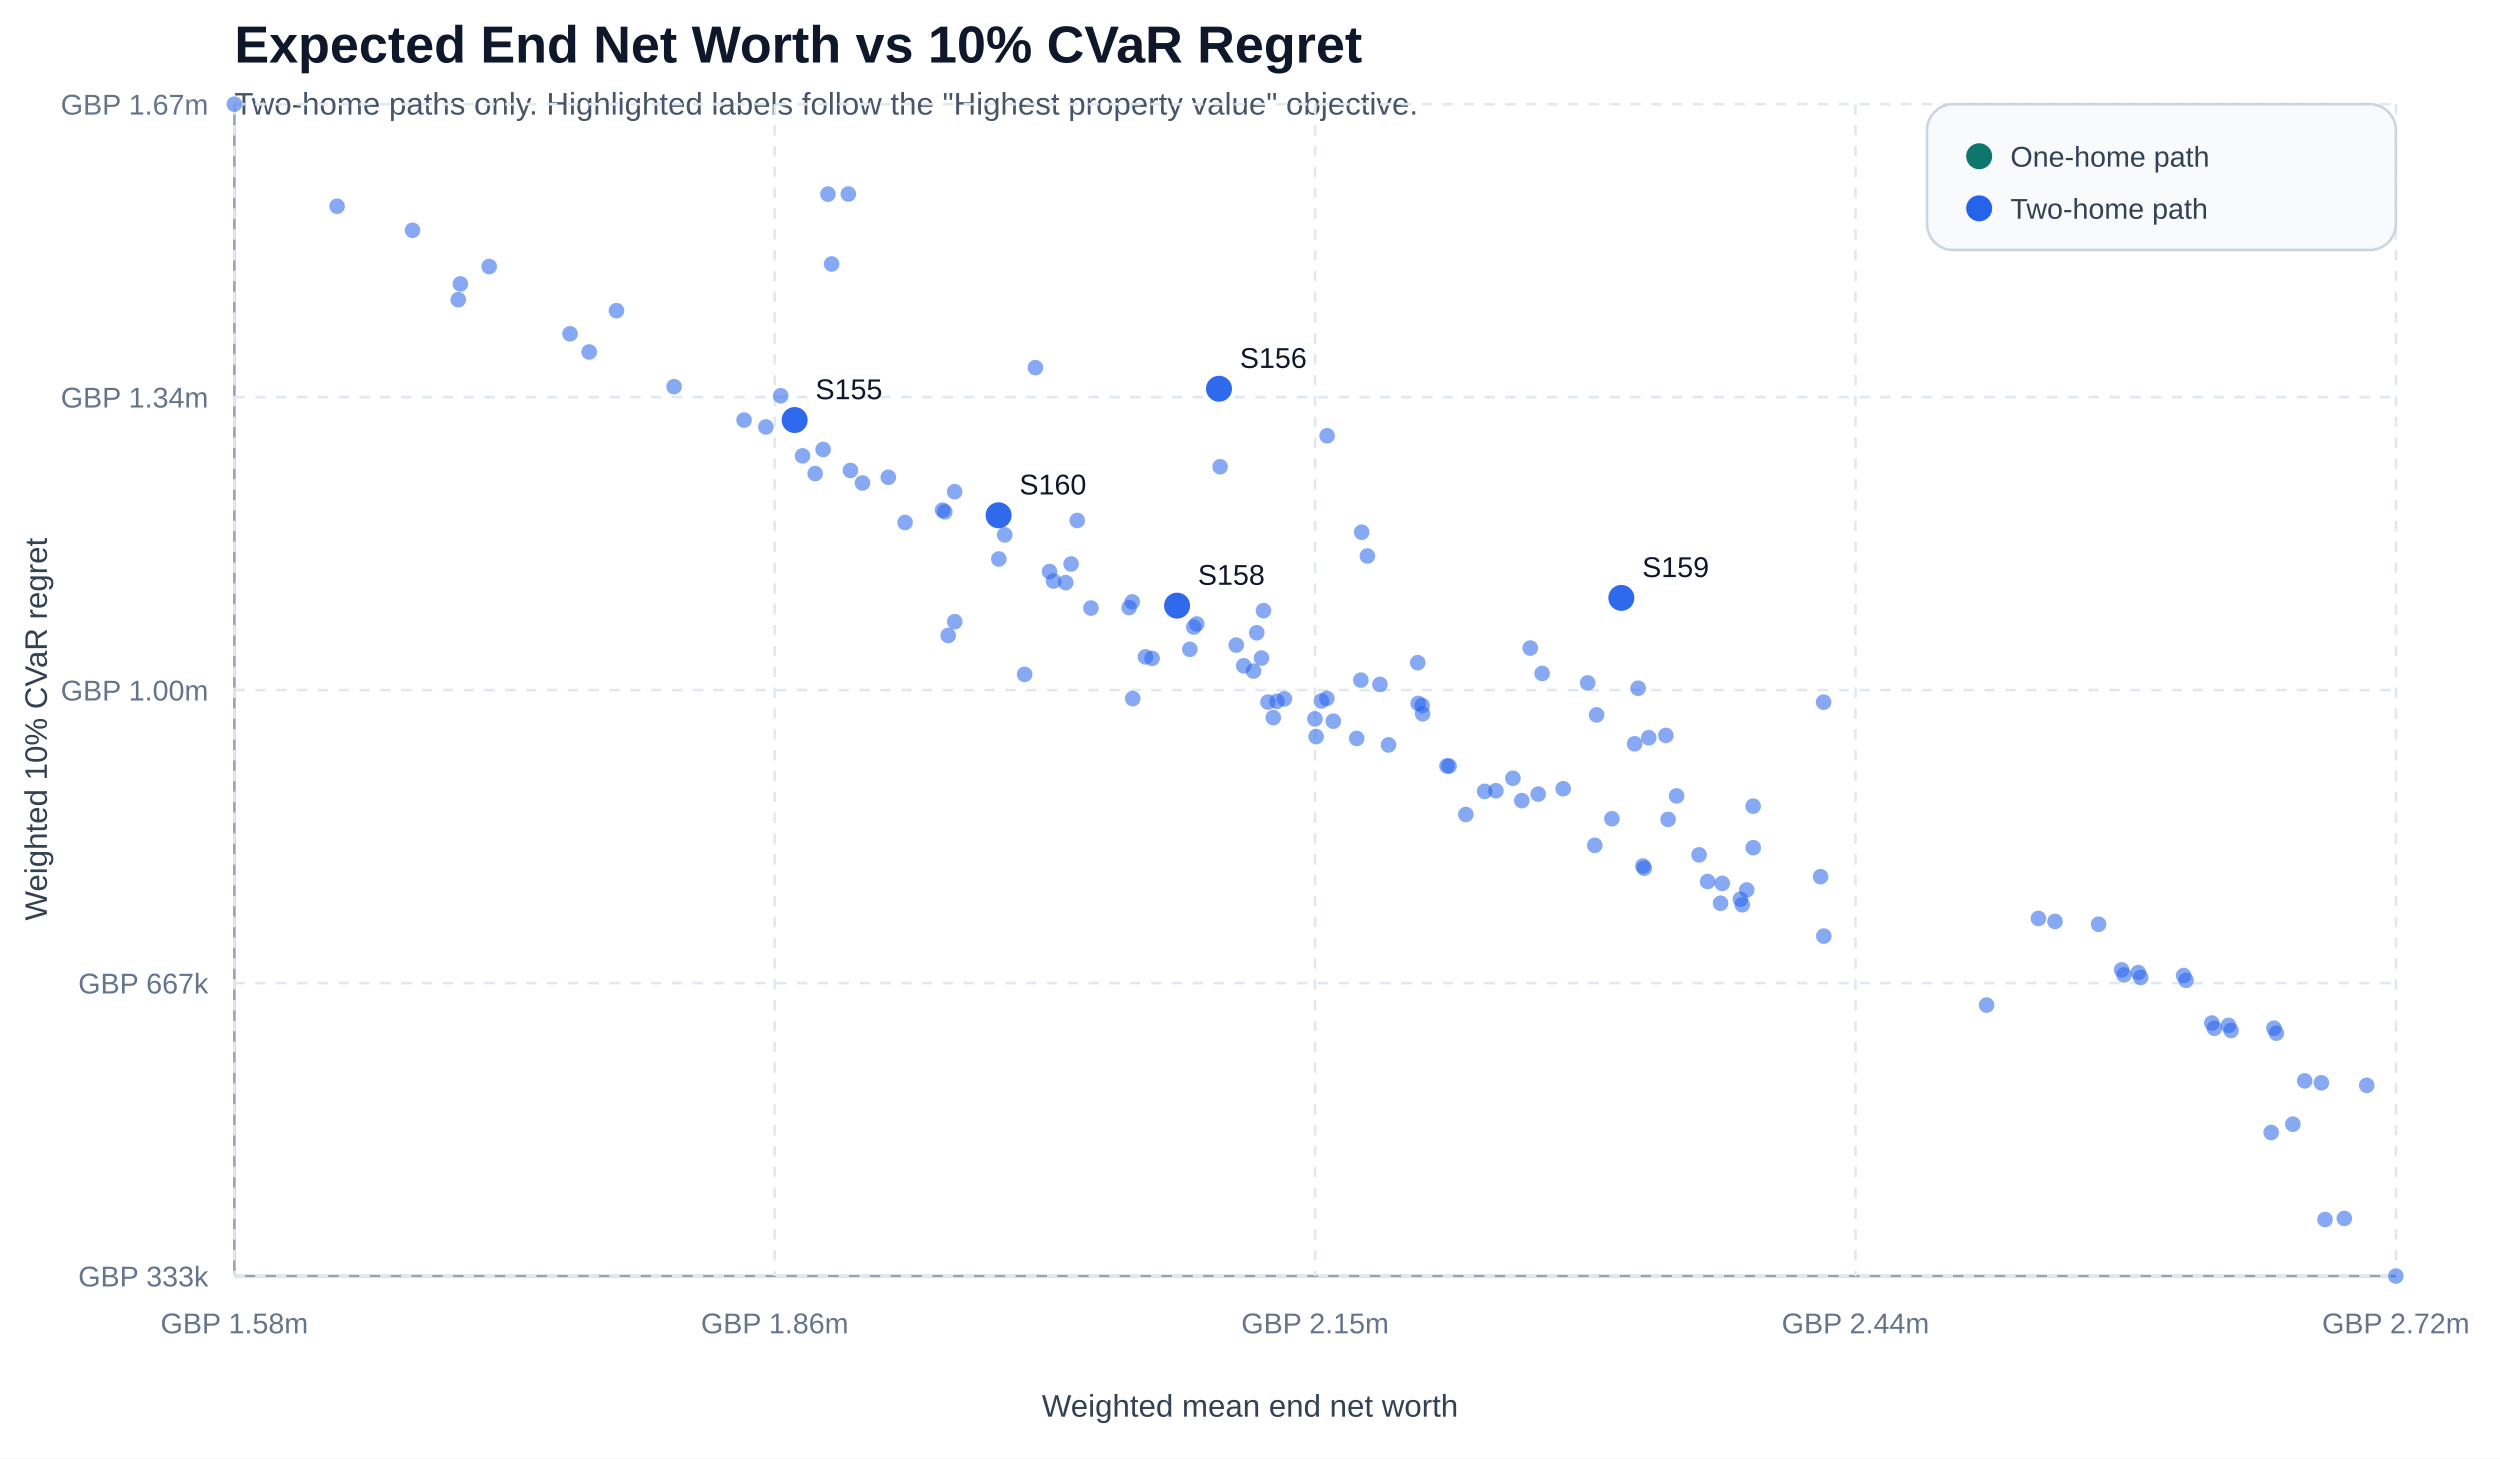
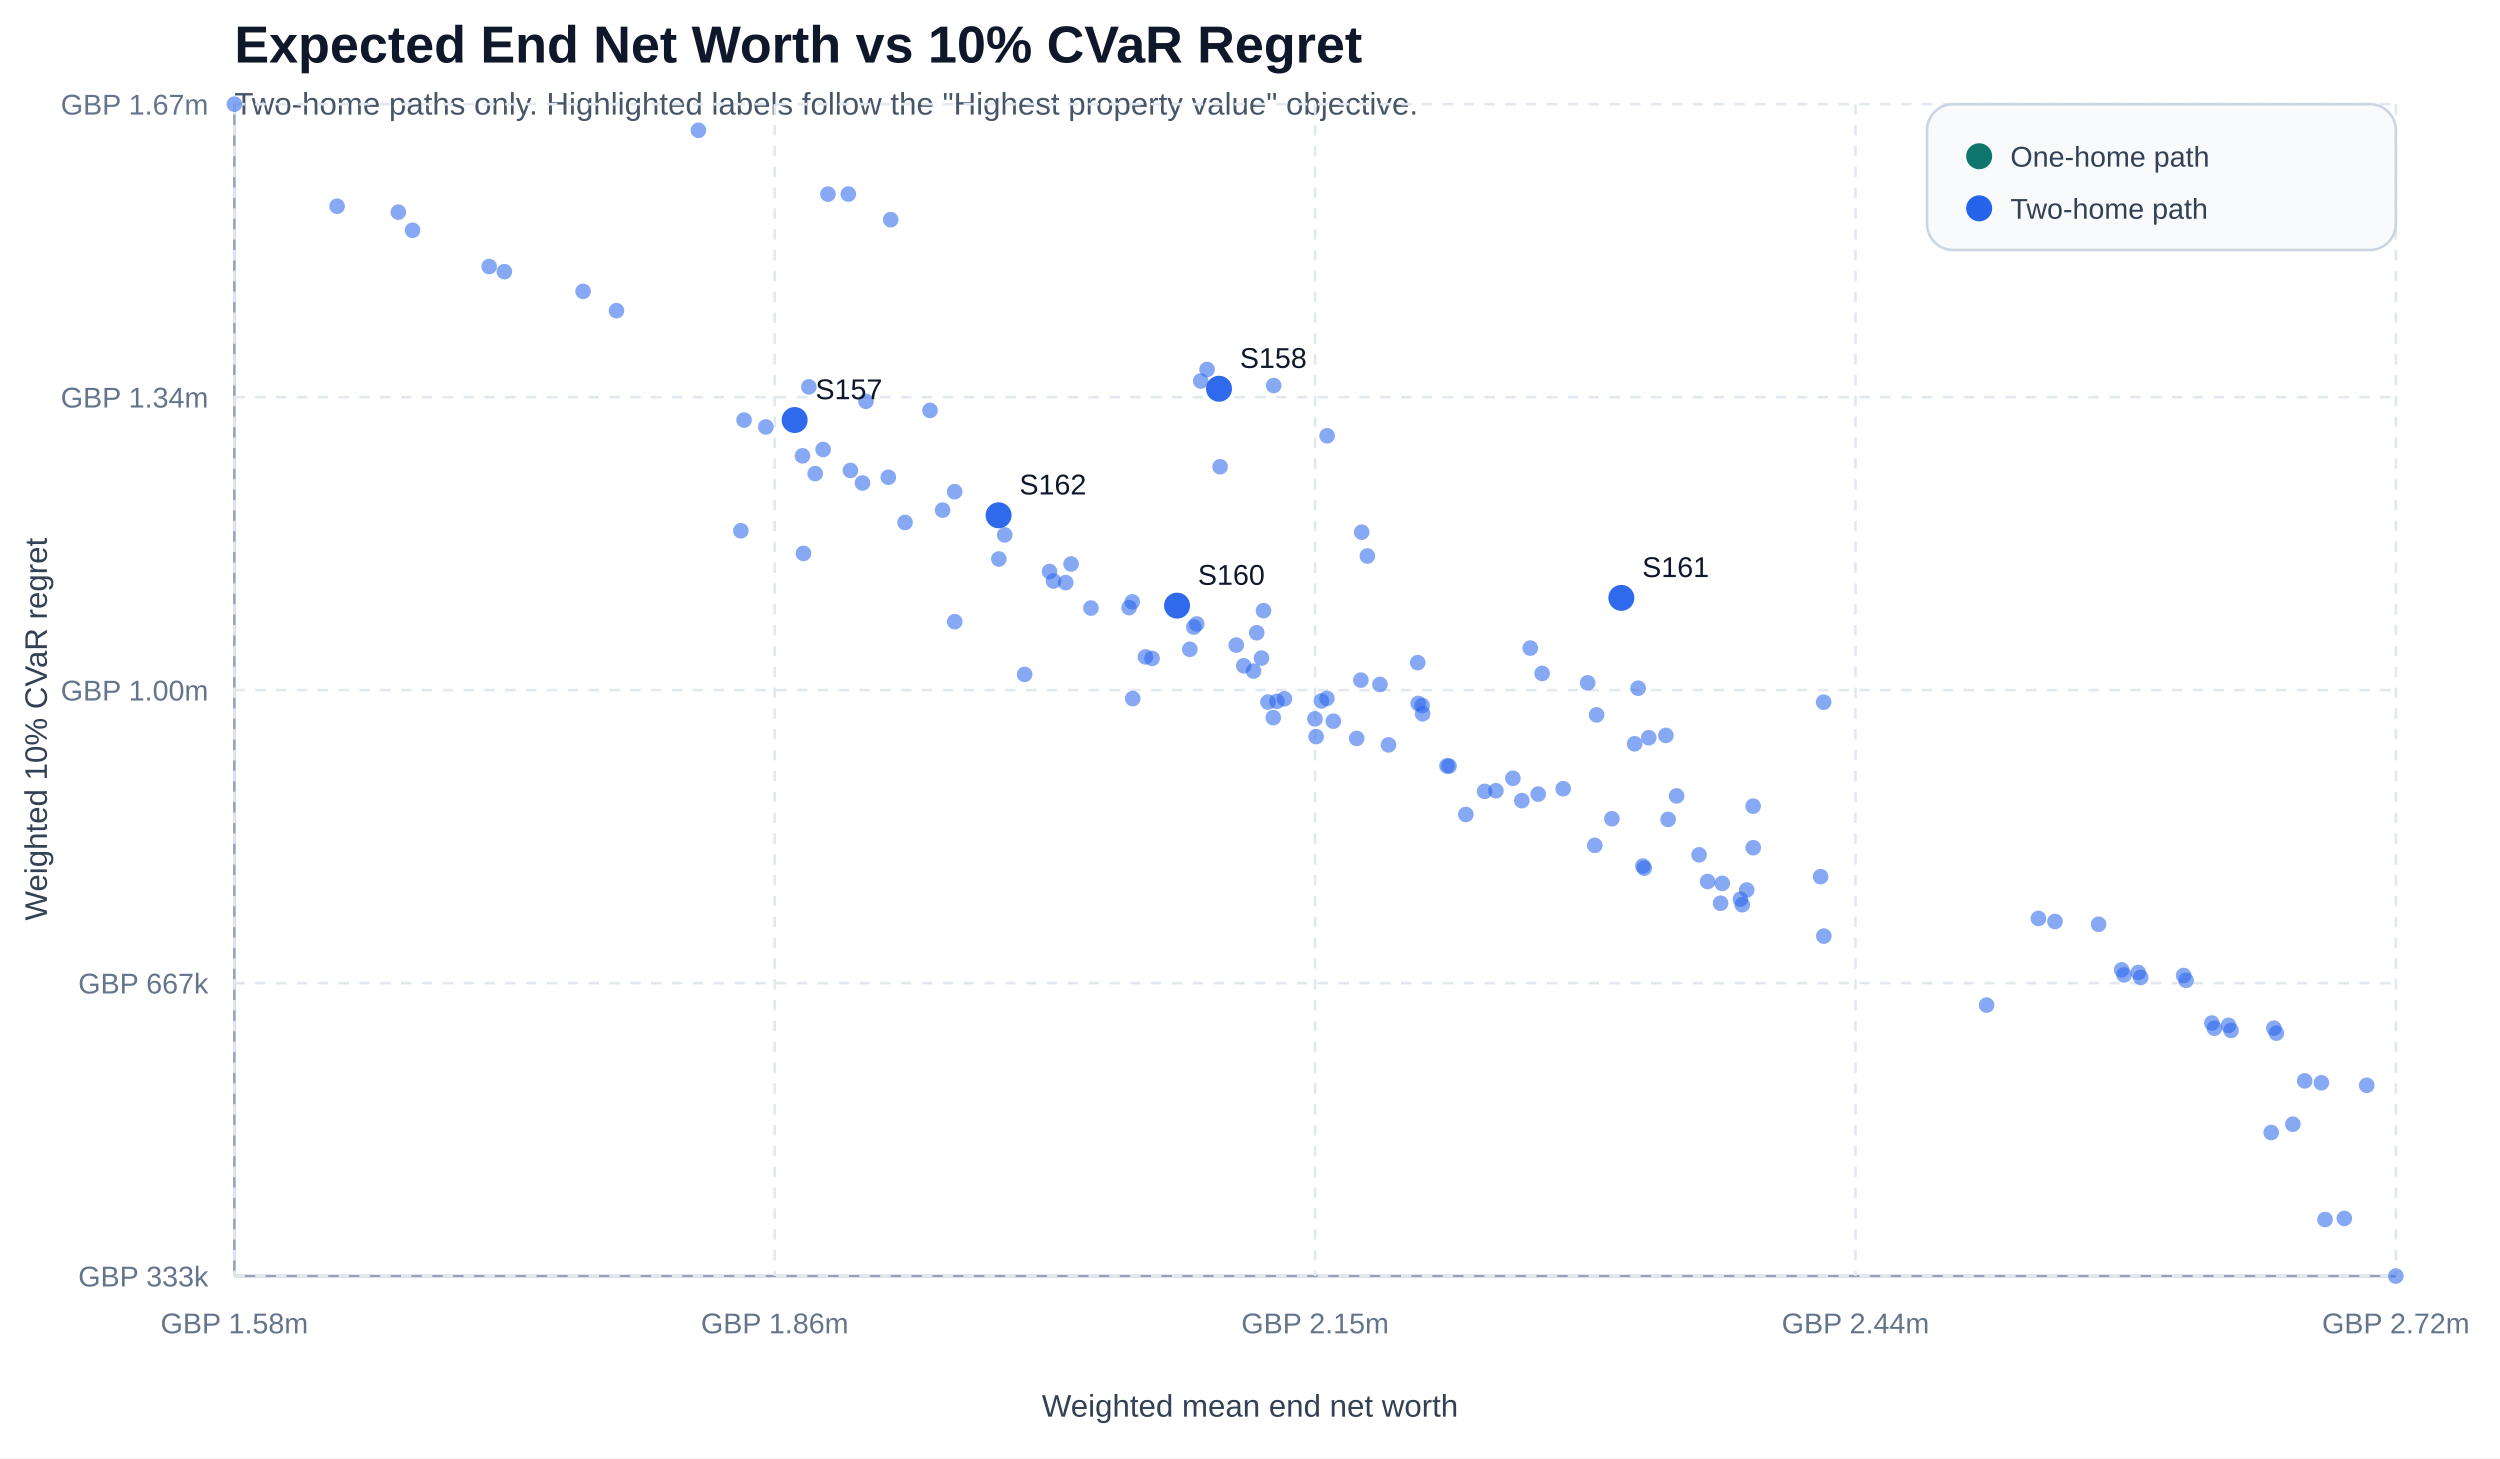
<svg xmlns="http://www.w3.org/2000/svg" width="960" height="560" viewBox="0 0 960 560">
  <rect width="960" height="560" fill="#ffffff" />
  <text x="90" y="24" font-size="20" font-family="Arial, sans-serif" font-weight="700" fill="#0f172a">Expected End Net Worth vs 10% CVaR Regret</text>
  <text x="90" y="44" font-size="12" font-family="Arial, sans-serif" fill="#475569">Two-home paths only. Highlighted labels follow the "Highest property value" objective.</text>
  <line x1="90" y1="490" x2="920" y2="490" stroke="#94a3b8" />
  <line x1="90" y1="40" x2="90" y2="490" stroke="#94a3b8" />
  <line x1="90" y1="40" x2="90" y2="490" stroke="#e2e8f0" stroke-dasharray="4 4" />
  <line x1="90" y1="490" x2="920" y2="490" stroke="#e2e8f0" stroke-dasharray="4 4" />
  <text x="90" y="512" text-anchor="middle" font-size="11" font-family="Arial, sans-serif" fill="#64748b">GBP 1.58m</text>
  <text x="80" y="494" text-anchor="end" font-size="11" font-family="Arial, sans-serif" fill="#64748b">GBP 333k</text>
  <line x1="297.5" y1="40" x2="297.5" y2="490" stroke="#e2e8f0" stroke-dasharray="4 4" />
  <line x1="90" y1="377.5" x2="920" y2="377.5" stroke="#e2e8f0" stroke-dasharray="4 4" />
  <text x="297.5" y="512" text-anchor="middle" font-size="11" font-family="Arial, sans-serif" fill="#64748b">GBP 1.86m</text>
  <text x="80" y="381.5" text-anchor="end" font-size="11" font-family="Arial, sans-serif" fill="#64748b">GBP 667k</text>
  <line x1="505" y1="40" x2="505" y2="490" stroke="#e2e8f0" stroke-dasharray="4 4" />
  <line x1="90" y1="265" x2="920" y2="265" stroke="#e2e8f0" stroke-dasharray="4 4" />
  <text x="505" y="512" text-anchor="middle" font-size="11" font-family="Arial, sans-serif" fill="#64748b">GBP 2.15m</text>
  <text x="80" y="269" text-anchor="end" font-size="11" font-family="Arial, sans-serif" fill="#64748b">GBP 1.00m</text>
  <line x1="712.5" y1="40" x2="712.5" y2="490" stroke="#e2e8f0" stroke-dasharray="4 4" />
  <line x1="90" y1="152.5" x2="920" y2="152.5" stroke="#e2e8f0" stroke-dasharray="4 4" />
  <text x="712.5" y="512" text-anchor="middle" font-size="11" font-family="Arial, sans-serif" fill="#64748b">GBP 2.44m</text>
  <text x="80" y="156.5" text-anchor="end" font-size="11" font-family="Arial, sans-serif" fill="#64748b">GBP 1.34m</text>
  <line x1="920" y1="40" x2="920" y2="490" stroke="#e2e8f0" stroke-dasharray="4 4" />
  <line x1="90" y1="40" x2="920" y2="40" stroke="#e2e8f0" stroke-dasharray="4 4" />
  <text x="920" y="512" text-anchor="middle" font-size="11" font-family="Arial, sans-serif" fill="#64748b">GBP 2.72m</text>
  <text x="80" y="44" text-anchor="end" font-size="11" font-family="Arial, sans-serif" fill="#64748b">GBP 1.67m</text>
  <polyline points="920,490" fill="none" stroke="#0f766e" stroke-width="2.5" />
  <circle cx="493.206" cy="268.352" r="3" fill="#2563eb" opacity="0.55" />
  <circle cx="556.45" cy="294.17" r="3" fill="#2563eb" opacity="0.55" />
  <circle cx="533.185" cy="286.042" r="3" fill="#2563eb" opacity="0.55" />
  <circle cx="612.4" cy="324.614" r="3" fill="#2563eb" opacity="0.55" />
  <circle cx="456.886" cy="249.338" r="3" fill="#2563eb" opacity="0.55" />
  <circle cx="555.642" cy="294.105" r="3" fill="#2563eb" opacity="0.55" />
  <circle cx="507.412" cy="269.185" r="3" fill="#2563eb" opacity="0.55" />
  <circle cx="418.918" cy="233.496" r="3" fill="#2563eb" opacity="0.55" />
  <circle cx="584.376" cy="307.441" r="3" fill="#2563eb" opacity="0.55" />
  <circle cx="481.358" cy="257.686" r="3" fill="#2563eb" opacity="0.55" />
  <circle cx="477.601" cy="255.661" r="3" fill="#2563eb" opacity="0.55" />
  <circle cx="630.873" cy="332.556" r="3" fill="#2563eb" opacity="0.55" />
  <circle cx="484.412" cy="252.699" r="3" fill="#2563eb" opacity="0.55" />
  <circle cx="458.408" cy="240.79" r="3" fill="#2563eb" opacity="0.55" />
  <circle cx="383.555" cy="214.656" r="3" fill="#2563eb" opacity="0.55" />
  <circle cx="433.577" cy="233.325" r="3" fill="#2563eb" opacity="0.55" />
  <circle cx="403.006" cy="219.469" r="3" fill="#2563eb" opacity="0.55" />
  <circle cx="434.98" cy="268.269" r="3" fill="#2563eb" opacity="0.55" />
  <circle cx="544.574" cy="270.106" r="3" fill="#2563eb" opacity="0.55" />
  <circle cx="529.886" cy="262.833" r="3" fill="#2563eb" opacity="0.55" />
  <circle cx="411.298" cy="216.575" r="3" fill="#2563eb" opacity="0.55" />
  <circle cx="670.74" cy="341.754" r="3" fill="#2563eb" opacity="0.55" />
  <circle cx="673.203" cy="309.56" r="3" fill="#2563eb" opacity="0.55" />
  <circle cx="511.989" cy="276.93" r="3" fill="#2563eb" opacity="0.55" />
  <circle cx="669.032" cy="347.423" r="3" fill="#2563eb" opacity="0.55" />
  <circle cx="590.659" cy="304.942" r="3" fill="#2563eb" opacity="0.55" />
  <circle cx="409.229" cy="223.723" r="3" fill="#2563eb" opacity="0.55" />
  <circle cx="347.541" cy="200.623" r="3" fill="#2563eb" opacity="0.55" />
  <circle cx="673.246" cy="325.525" r="3" fill="#2563eb" opacity="0.55" />
  <circle cx="509.531" cy="268.19" r="3" fill="#2563eb" opacity="0.55" />
  <circle cx="434.792" cy="231.111" r="3" fill="#2563eb" opacity="0.55" />
  <circle cx="660.694" cy="346.85" r="3" fill="#2563eb" opacity="0.55" />
  <circle cx="361.945" cy="195.886" r="3" fill="#2563eb" opacity="0.55" />
  <circle cx="385.816" cy="205.407" r="3" fill="#2563eb" opacity="0.55" />
  <circle cx="600.258" cy="302.873" r="3" fill="#2563eb" opacity="0.55" />
  <circle cx="643.803" cy="305.628" r="3" fill="#2563eb" opacity="0.55" />
  <circle cx="920" cy="490" r="3" fill="#2563eb" opacity="0.55" />
  <circle cx="668.329" cy="345.286" r="3" fill="#2563eb" opacity="0.55" />
  <circle cx="618.974" cy="314.402" r="3" fill="#2563eb" opacity="0.55" />
  <circle cx="633.128" cy="283.283" r="3" fill="#2563eb" opacity="0.55" />
  <circle cx="490.347" cy="269.316" r="3" fill="#2563eb" opacity="0.55" />
  <circle cx="652.444" cy="328.262" r="3" fill="#2563eb" opacity="0.55" />
  <circle cx="592.178" cy="258.593" r="3" fill="#2563eb" opacity="0.55" />
  <circle cx="639.697" cy="282.403" r="3" fill="#2563eb" opacity="0.55" />
  <circle cx="580.952" cy="298.865" r="3" fill="#2563eb" opacity="0.55" />
  <circle cx="640.558" cy="314.653" r="3" fill="#2563eb" opacity="0.55" />
  <circle cx="900.225" cy="467.879" r="3" fill="#2563eb" opacity="0.55" />
  <circle cx="700.348" cy="359.465" r="3" fill="#2563eb" opacity="0.55" />
  <circle cx="892.812" cy="468.293" r="3" fill="#2563eb" opacity="0.55" />
  <circle cx="520.978" cy="283.553" r="3" fill="#2563eb" opacity="0.55" />
  <circle cx="562.885" cy="312.762" r="3" fill="#2563eb" opacity="0.55" />
  <circle cx="341.109" cy="183.266" r="3" fill="#2563eb" opacity="0.55" />
  <circle cx="629.04" cy="264.281" r="3" fill="#2563eb" opacity="0.55" />
  <circle cx="504.938" cy="276.045" r="3" fill="#2563eb" opacity="0.55" />
  <circle cx="872.139" cy="434.892" r="3" fill="#2563eb" opacity="0.55" />
  <circle cx="880.457" cy="431.684" r="3" fill="#2563eb" opacity="0.55" />
  <circle cx="326.561" cy="180.656" r="3" fill="#2563eb" opacity="0.55" />
  <circle cx="313.028" cy="181.851" r="3" fill="#2563eb" opacity="0.55" />
  <circle cx="908.824" cy="416.758" r="3" fill="#2563eb" opacity="0.55" />
  <circle cx="331.189" cy="185.466" r="3" fill="#2563eb" opacity="0.55" />
  <circle cx="587.624" cy="248.859" r="3" fill="#2563eb" opacity="0.55" />
  <circle cx="891.417" cy="415.797" r="3" fill="#2563eb" opacity="0.55" />
  <circle cx="609.672" cy="262.217" r="3" fill="#2563eb" opacity="0.55" />
  <circle cx="474.724" cy="247.715" r="3" fill="#2563eb" opacity="0.55" />
-   <circle cx="362.801" cy="196.547" r="3" fill="#2563eb" opacity="0.55" />
  <circle cx="885.004" cy="415.056" r="3" fill="#2563eb" opacity="0.55" />
  <circle cx="661.35" cy="339.225" r="3" fill="#2563eb" opacity="0.55" />
  <circle cx="655.727" cy="338.509" r="3" fill="#2563eb" opacity="0.55" />
  <circle cx="294.089" cy="163.942" r="3" fill="#2563eb" opacity="0.55" />
  <circle cx="613.092" cy="274.515" r="3" fill="#2563eb" opacity="0.55" />
  <circle cx="627.702" cy="285.619" r="3" fill="#2563eb" opacity="0.55" />
  <circle cx="874.133" cy="396.731" r="3" fill="#2563eb" opacity="0.55" />
  <circle cx="525.074" cy="213.501" r="3" fill="#2563eb" opacity="0.55" />
  <circle cx="873.165" cy="394.814" r="3" fill="#2563eb" opacity="0.55" />
  <circle cx="285.73" cy="161.307" r="3" fill="#2563eb" opacity="0.55" />
  <circle cx="485.18" cy="234.486" r="3" fill="#2563eb" opacity="0.55" />
  <circle cx="316.08" cy="172.604" r="3" fill="#2563eb" opacity="0.55" />
  <circle cx="856.726" cy="395.698" r="3" fill="#2563eb" opacity="0.55" />
  <circle cx="570.106" cy="303.885" r="3" fill="#2563eb" opacity="0.55" />
  <circle cx="855.759" cy="393.746" r="3" fill="#2563eb" opacity="0.55" />
  <circle cx="574.432" cy="303.65" r="3" fill="#2563eb" opacity="0.55" />
  <circle cx="850.313" cy="394.852" r="3" fill="#2563eb" opacity="0.55" />
  <circle cx="849.345" cy="392.844" r="3" fill="#2563eb" opacity="0.55" />
  <circle cx="762.85" cy="385.955" r="3" fill="#2563eb" opacity="0.55" />
  <circle cx="522.567" cy="261.167" r="3" fill="#2563eb" opacity="0.55" />
  <circle cx="839.442" cy="376.455" r="3" fill="#2563eb" opacity="0.55" />
  <circle cx="699.1" cy="336.646" r="3" fill="#2563eb" opacity="0.55" />
  <circle cx="838.519" cy="374.605" r="3" fill="#2563eb" opacity="0.55" />
  <circle cx="442.407" cy="252.821" r="3" fill="#2563eb" opacity="0.55" />
  <circle cx="822.035" cy="375.343" r="3" fill="#2563eb" opacity="0.55" />
  <circle cx="439.851" cy="252.237" r="3" fill="#2563eb" opacity="0.55" />
  <circle cx="821.115" cy="373.46" r="3" fill="#2563eb" opacity="0.55" />
  <circle cx="544.408" cy="254.459" r="3" fill="#2563eb" opacity="0.55" />
  <circle cx="546.088" cy="270.938" r="3" fill="#2563eb" opacity="0.55" />
  <circle cx="815.622" cy="374.372" r="3" fill="#2563eb" opacity="0.55" />
  <circle cx="814.703" cy="372.432" r="3" fill="#2563eb" opacity="0.55" />
  <circle cx="631.384" cy="333.375" r="3" fill="#2563eb" opacity="0.55" />
  <circle cx="366.622" cy="238.738" r="3" fill="#2563eb" opacity="0.55" />
  <circle cx="468.519" cy="179.238" r="3" fill="#2563eb" opacity="0.55" />
  <circle cx="522.884" cy="204.362" r="3" fill="#2563eb" opacity="0.55" />
  <circle cx="482.589" cy="242.973" r="3" fill="#2563eb" opacity="0.55" />
  <circle cx="805.856" cy="354.913" r="3" fill="#2563eb" opacity="0.55" />
  <circle cx="459.547" cy="239.593" r="3" fill="#2563eb" opacity="0.55" />
  <circle cx="789.113" cy="353.842" r="3" fill="#2563eb" opacity="0.55" />
  <circle cx="782.758" cy="352.689" r="3" fill="#2563eb" opacity="0.55" />
-   <circle cx="258.844" cy="148.486" r="3" fill="#2563eb" opacity="0.55" />
-   <circle cx="413.666" cy="199.865" r="3" fill="#2563eb" opacity="0.55" />
  <circle cx="488.939" cy="275.579" r="3" fill="#2563eb" opacity="0.55" />
  <circle cx="505.385" cy="282.846" r="3" fill="#2563eb" opacity="0.55" />
-   <circle cx="218.898" cy="128.186" r="3" fill="#2563eb" opacity="0.55" />
-   <circle cx="397.6" cy="141.167" r="3" fill="#2563eb" opacity="0.55" />
-   <circle cx="364.104" cy="244.027" r="3" fill="#2563eb" opacity="0.55" />
  <circle cx="393.461" cy="258.964" r="3" fill="#2563eb" opacity="0.55" />
  <circle cx="700.278" cy="269.639" r="3" fill="#2563eb" opacity="0.55" />
  <circle cx="404.552" cy="223.127" r="3" fill="#2563eb" opacity="0.55" />
  <circle cx="546.282" cy="274.095" r="3" fill="#2563eb" opacity="0.55" />
-   <circle cx="319.341" cy="101.377" r="3" fill="#2563eb" opacity="0.55" />
-   <circle cx="226.245" cy="135.163" r="3" fill="#2563eb" opacity="0.55" />
-   <circle cx="299.799" cy="151.971" r="3" fill="#2563eb" opacity="0.55" />
  <circle cx="622.601" cy="229.591" r="5" fill="#2563eb" opacity="0.95" />
-   <text x="630.601" y="221.591" font-size="11" font-family="Arial, sans-serif" fill="#0f172a">S159</text>
-   <circle cx="176.788" cy="109.023" r="3" fill="#2563eb" opacity="0.55" />
+   <text x="630.601" y="221.591" font-size="11" font-family="Arial, sans-serif" fill="#0f172a">S161</text>
  <circle cx="486.902" cy="269.593" r="3" fill="#2563eb" opacity="0.55" />
+   <circle cx="461.087" cy="146.311" r="3" fill="#2563eb" opacity="0.55" />
+   <circle cx="332.522" cy="154.1" r="3" fill="#2563eb" opacity="0.55" />
  <circle cx="451.993" cy="232.566" r="5" fill="#2563eb" opacity="0.95" />
-   <text x="459.993" y="224.566" font-size="11" font-family="Arial, sans-serif" fill="#0f172a">S158</text>
-   <circle cx="175.976" cy="115.087" r="3" fill="#2563eb" opacity="0.55" />
+   <text x="459.993" y="224.566" font-size="11" font-family="Arial, sans-serif" fill="#0f172a">S160</text>
+   <circle cx="284.484" cy="203.813" r="3" fill="#2563eb" opacity="0.55" />
  <circle cx="509.613" cy="167.347" r="3" fill="#2563eb" opacity="0.55" />
+   <circle cx="463.509" cy="141.868" r="3" fill="#2563eb" opacity="0.55" />
+   <circle cx="489.105" cy="148.053" r="3" fill="#2563eb" opacity="0.55" />
+   <circle cx="308.525" cy="212.506" r="3" fill="#2563eb" opacity="0.55" />
  <circle cx="383.457" cy="197.872" r="5" fill="#2563eb" opacity="0.95" />
-   <text x="391.457" y="189.872" font-size="11" font-family="Arial, sans-serif" fill="#0f172a">S160</text>
+   <text x="391.457" y="189.872" font-size="11" font-family="Arial, sans-serif" fill="#0f172a">S162</text>
  <circle cx="366.585" cy="188.816" r="3" fill="#2563eb" opacity="0.55" />
  <circle cx="468.102" cy="149.28" r="5" fill="#2563eb" opacity="0.95" />
-   <text x="476.102" y="141.28" font-size="11" font-family="Arial, sans-serif" fill="#0f172a">S156</text>
+   <text x="476.102" y="141.28" font-size="11" font-family="Arial, sans-serif" fill="#0f172a">S158</text>
+   <circle cx="357.123" cy="157.594" r="3" fill="#2563eb" opacity="0.55" />
+   <circle cx="310.607" cy="148.556" r="3" fill="#2563eb" opacity="0.55" />
  <circle cx="308.172" cy="175.047" r="3" fill="#2563eb" opacity="0.55" />
+   <circle cx="342.029" cy="84.367" r="3" fill="#2563eb" opacity="0.55" />
+   <circle cx="223.911" cy="111.892" r="3" fill="#2563eb" opacity="0.55" />
  <circle cx="305.141" cy="161.291" r="5" fill="#2563eb" opacity="0.95" />
-   <text x="313.141" y="153.291" font-size="11" font-family="Arial, sans-serif" fill="#0f172a">S155</text>
+   <text x="313.141" y="153.291" font-size="11" font-family="Arial, sans-serif" fill="#0f172a">S157</text>
  <circle cx="236.728" cy="119.298" r="3" fill="#2563eb" opacity="0.55" />
+   <circle cx="268.195" cy="50.037" r="3" fill="#2563eb" opacity="0.55" />
+   <circle cx="152.951" cy="81.459" r="3" fill="#2563eb" opacity="0.55" />
+   <circle cx="193.678" cy="104.325" r="3" fill="#2563eb" opacity="0.55" />
  <circle cx="325.758" cy="74.51" r="3" fill="#2563eb" opacity="0.55" />
  <circle cx="317.931" cy="74.55" r="3" fill="#2563eb" opacity="0.55" />
  <circle cx="187.846" cy="102.351" r="3" fill="#2563eb" opacity="0.55" />
  <circle cx="158.413" cy="88.43" r="3" fill="#2563eb" opacity="0.55" />
  <circle cx="129.443" cy="79.194" r="3" fill="#2563eb" opacity="0.55" />
  <circle cx="90" cy="40" r="3" fill="#2563eb" opacity="0.55" />
  <text x="480" y="544" text-anchor="middle" font-size="12" font-family="Arial, sans-serif" fill="#334155">Weighted mean end net worth</text>
  <text x="18" y="280" transform="rotate(-90 18 280)" text-anchor="middle" font-size="12" font-family="Arial, sans-serif" fill="#334155">Weighted 10% CVaR regret</text>
  <rect x="740" y="40" width="180" height="56" rx="10" fill="#f8fafc" stroke="#cbd5e1" />
  <circle cx="760" cy="60" r="5" fill="#0f766e" />
  <text x="772" y="64" font-size="11" font-family="Arial, sans-serif" fill="#334155">One-home path</text>
  <circle cx="760" cy="80" r="5" fill="#2563eb" />
  <text x="772" y="84" font-size="11" font-family="Arial, sans-serif" fill="#334155">Two-home path</text>
</svg>
